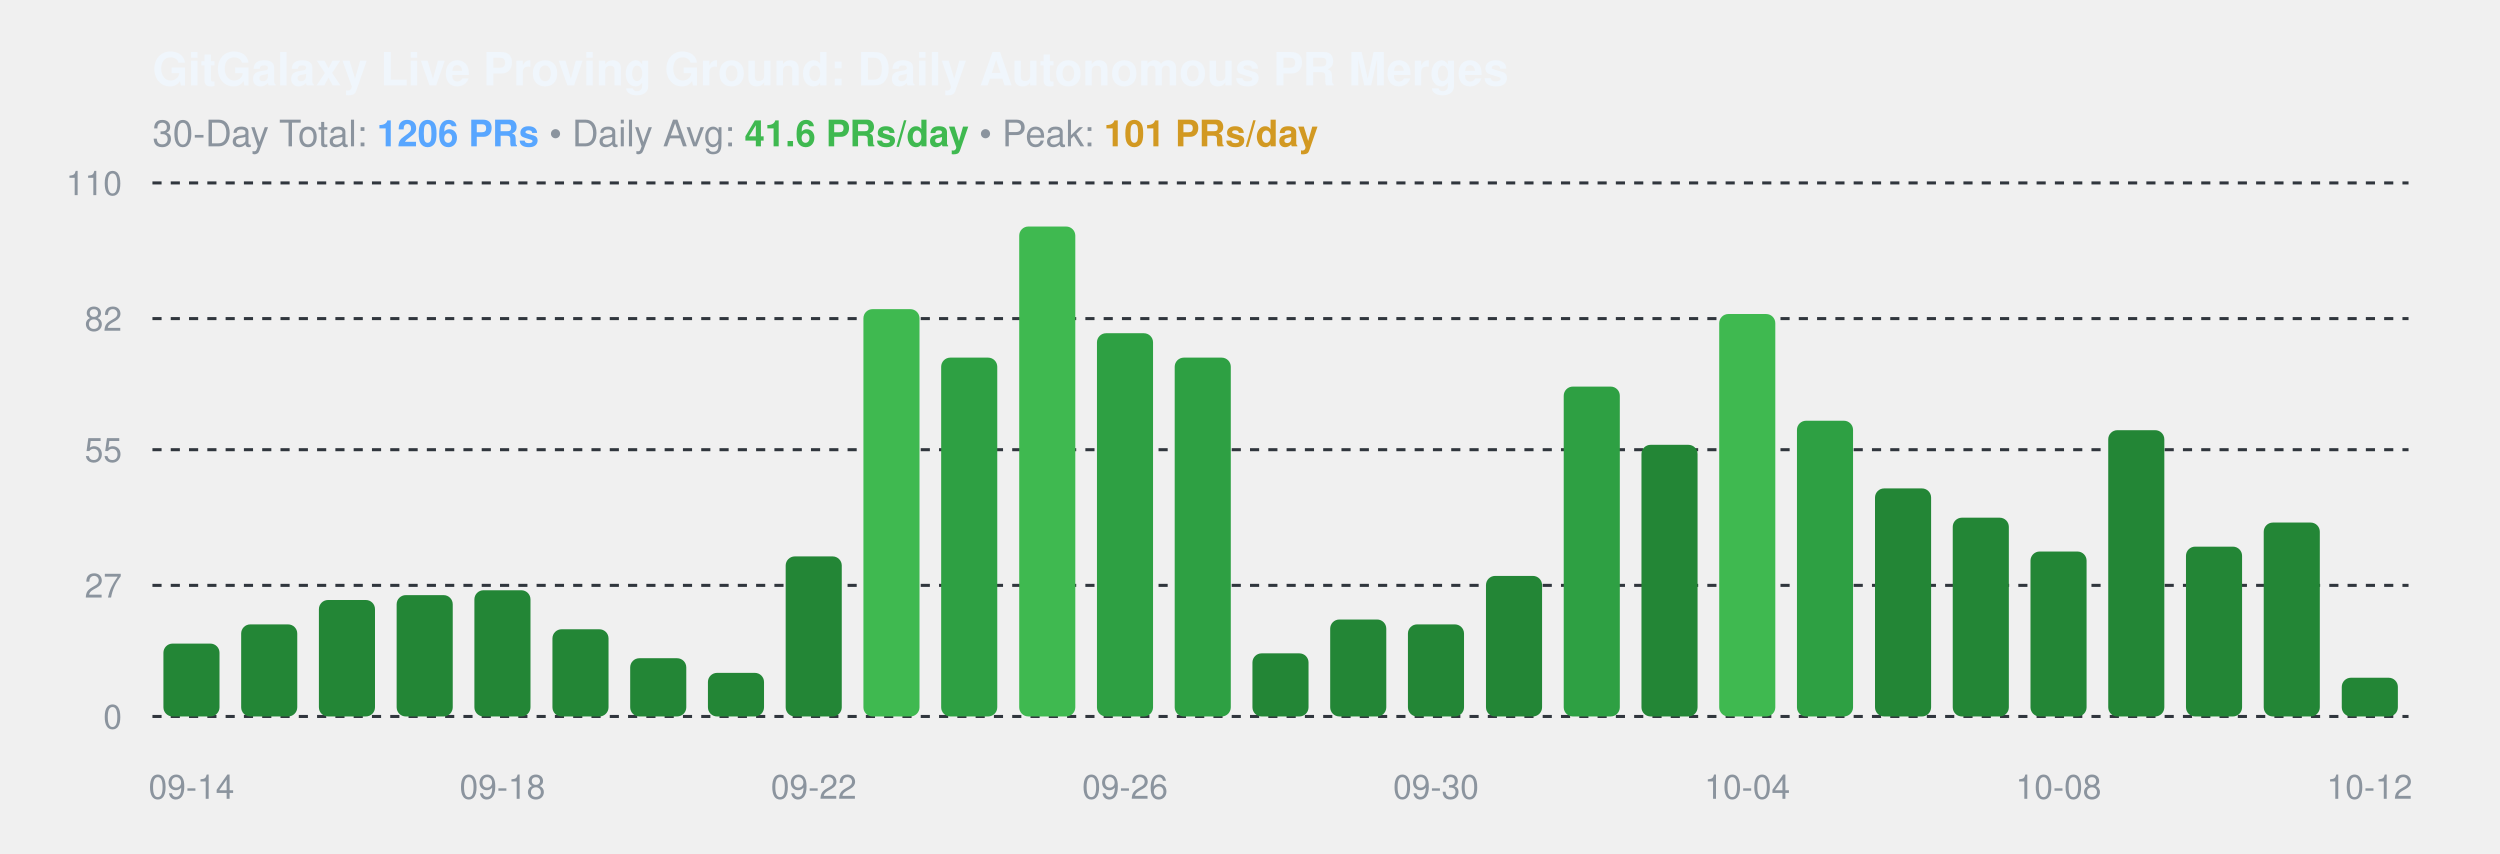
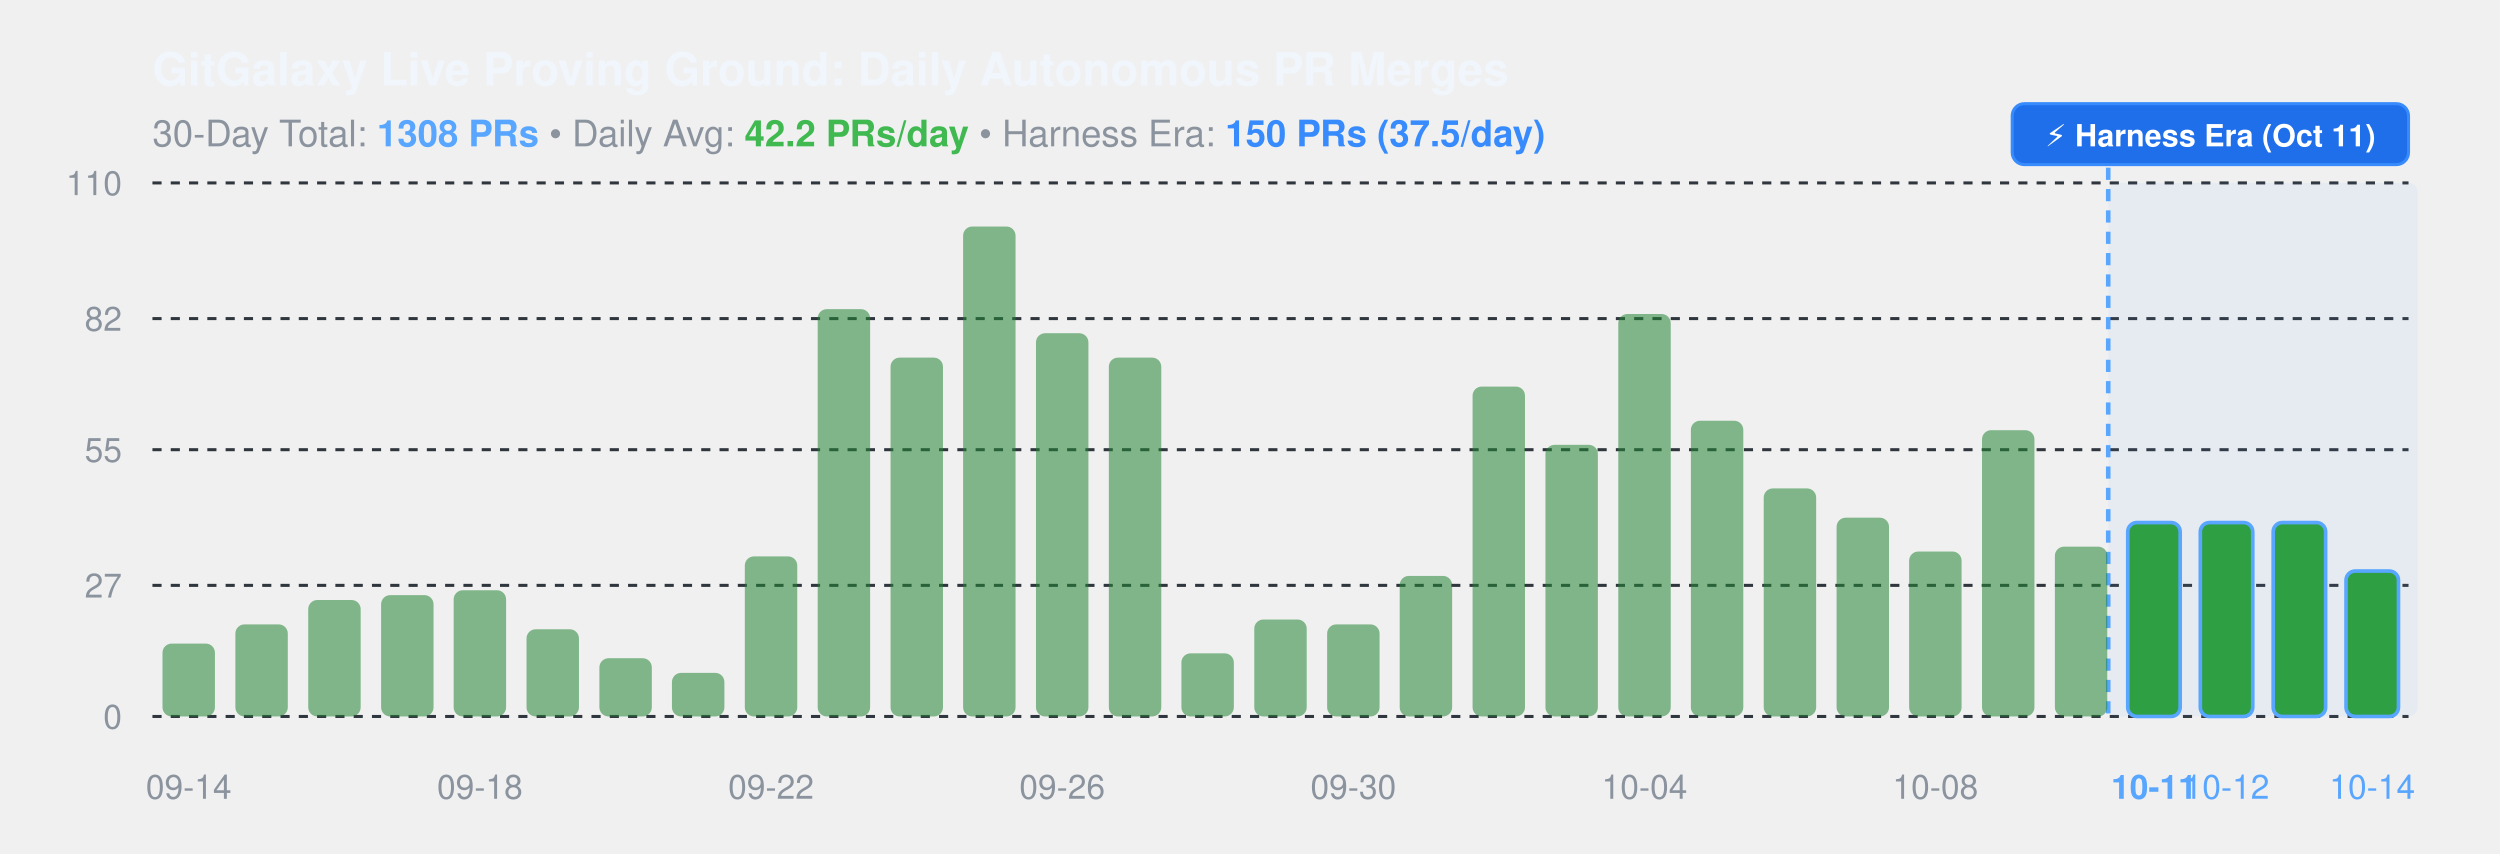
<svg xmlns="http://www.w3.org/2000/svg" viewBox="0 0 820 280" width="100%" height="280" style="background-color: #0d1117; border-radius: 8px; border: 1px solid #30363d;">
  <style>
    text { font-family: -apple-system, BlinkMacSystemFont, "Segoe UI", Helvetica, Arial, sans-serif; }
  </style>
  <text x="50" y="28" font-size="15" font-weight="600" fill="#f0f6fc">GitGalaxy Live Proving Ground: Daily Autonomous PR Merges</text>
  <text x="50" y="48" font-size="12" fill="#8b949e">
-     30-Day Total: <tspan fill="#58a6ff" font-weight="600">1206 PRs</tspan> • 
-     Daily Avg: <tspan fill="#3fb950" font-weight="600">41.6 PRs/day</tspan> • 
-     Peak: <tspan fill="#d29922" font-weight="600">101 PRs/day</tspan>
+     30-Day Total: <tspan fill="#58a6ff" font-weight="600">1308 PRs</tspan> • 
+     Daily Avg: <tspan fill="#3fb950" font-weight="600">42.2 PRs/day</tspan> • 
+     Harness Era: <tspan fill="#388bfd" font-weight="600">150 PRs (37.5/day)</tspan>
  </text>
  <line x1="50" y1="235.0" x2="790" y2="235.0" stroke="#30363d" stroke-dasharray="3,3" stroke-width="1" />
  <text x="40" y="239.0" font-size="11" fill="#8b949e" text-anchor="end" font-family="-apple-system,BlinkMacSystemFont,Segoe UI,Helvetica,Arial,sans-serif">0</text>
  <line x1="50" y1="192.0" x2="790" y2="192.0" stroke="#30363d" stroke-dasharray="3,3" stroke-width="1" />
  <text x="40" y="196.0" font-size="11" fill="#8b949e" text-anchor="end" font-family="-apple-system,BlinkMacSystemFont,Segoe UI,Helvetica,Arial,sans-serif">27</text>
  <line x1="50" y1="147.5" x2="790" y2="147.5" stroke="#30363d" stroke-dasharray="3,3" stroke-width="1" />
  <text x="40" y="151.5" font-size="11" fill="#8b949e" text-anchor="end" font-family="-apple-system,BlinkMacSystemFont,Segoe UI,Helvetica,Arial,sans-serif">55</text>
  <line x1="50" y1="104.5" x2="790" y2="104.5" stroke="#30363d" stroke-dasharray="3,3" stroke-width="1" />
  <text x="40" y="108.5" font-size="11" fill="#8b949e" text-anchor="end" font-family="-apple-system,BlinkMacSystemFont,Segoe UI,Helvetica,Arial,sans-serif">82</text>
  <line x1="50" y1="60.0" x2="790" y2="60.0" stroke="#30363d" stroke-dasharray="3,3" stroke-width="1" />
  <text x="40" y="64.0" font-size="11" fill="#8b949e" text-anchor="end" font-family="-apple-system,BlinkMacSystemFont,Segoe UI,Helvetica,Arial,sans-serif">110</text>
-   <rect x="53.6" y="211.1" width="18.4" height="23.9" rx="3" fill="#238636" />
-   <rect x="79.1" y="204.8" width="18.4" height="30.2" rx="3" fill="#238636" />
-   <rect x="104.6" y="196.8" width="18.4" height="38.2" rx="3" fill="#238636" />
-   <rect x="130.1" y="195.2" width="18.4" height="39.8" rx="3" fill="#238636" />
-   <rect x="155.6" y="193.6" width="18.4" height="41.4" rx="3" fill="#238636" />
-   <rect x="181.2" y="206.4" width="18.4" height="28.6" rx="3" fill="#238636" />
-   <rect x="206.7" y="215.9" width="18.4" height="19.1" rx="3" fill="#238636" />
-   <rect x="232.2" y="220.7" width="18.4" height="14.3" rx="3" fill="#238636" />
-   <rect x="257.7" y="182.5" width="18.4" height="52.5" rx="3" fill="#238636" />
-   <rect x="283.2" y="101.4" width="18.4" height="133.6" rx="3" fill="#3fb950" />
-   <rect x="308.7" y="117.3" width="18.4" height="117.7" rx="3" fill="#2ea043" />
-   <rect x="334.3" y="74.3" width="18.4" height="160.7" rx="3" fill="#3fb950" />
-   <rect x="359.8" y="109.3" width="18.4" height="125.7" rx="3" fill="#2ea043" />
-   <rect x="385.3" y="117.3" width="18.4" height="117.7" rx="3" fill="#2ea043" />
-   <rect x="410.8" y="214.3" width="18.4" height="20.7" rx="3" fill="#238636" />
-   <rect x="436.3" y="203.2" width="18.4" height="31.8" rx="3" fill="#238636" />
-   <rect x="461.8" y="204.8" width="18.4" height="30.2" rx="3" fill="#238636" />
-   <rect x="487.4" y="188.9" width="18.4" height="46.1" rx="3" fill="#238636" />
-   <rect x="512.9" y="126.8" width="18.4" height="108.2" rx="3" fill="#2ea043" />
-   <rect x="538.4" y="145.9" width="18.4" height="89.1" rx="3" fill="#238636" />
-   <rect x="563.9" y="103.0" width="18.4" height="132.0" rx="3" fill="#3fb950" />
-   <rect x="589.4" y="138.0" width="18.4" height="97.0" rx="3" fill="#2ea043" />
-   <rect x="615.0" y="160.2" width="18.4" height="74.8" rx="3" fill="#238636" />
-   <rect x="640.5" y="169.8" width="18.4" height="65.2" rx="3" fill="#238636" />
-   <rect x="666.0" y="180.9" width="18.4" height="54.1" rx="3" fill="#238636" />
-   <rect x="691.5" y="141.1" width="18.4" height="93.9" rx="3" fill="#238636" />
-   <rect x="717.0" y="179.3" width="18.4" height="55.7" rx="3" fill="#238636" />
-   <rect x="742.5" y="171.4" width="18.4" height="63.6" rx="3" fill="#238636" />
-   <rect x="768.1" y="222.3" width="18.4" height="12.7" rx="3" fill="#238636" />
-   <text x="62.8" y="262" font-size="11" fill="#8b949e" text-anchor="middle" font-family="-apple-system,BlinkMacSystemFont,Segoe UI,Helvetica,Arial,sans-serif">09-14</text>
-   <text x="164.8" y="262" font-size="11" fill="#8b949e" text-anchor="middle" font-family="-apple-system,BlinkMacSystemFont,Segoe UI,Helvetica,Arial,sans-serif">09-18</text>
-   <text x="266.9" y="262" font-size="11" fill="#8b949e" text-anchor="middle" font-family="-apple-system,BlinkMacSystemFont,Segoe UI,Helvetica,Arial,sans-serif">09-22</text>
-   <text x="369.0" y="262" font-size="11" fill="#8b949e" text-anchor="middle" font-family="-apple-system,BlinkMacSystemFont,Segoe UI,Helvetica,Arial,sans-serif">09-26</text>
-   <text x="471.0" y="262" font-size="11" fill="#8b949e" text-anchor="middle" font-family="-apple-system,BlinkMacSystemFont,Segoe UI,Helvetica,Arial,sans-serif">09-30</text>
-   <text x="573.1" y="262" font-size="11" fill="#8b949e" text-anchor="middle" font-family="-apple-system,BlinkMacSystemFont,Segoe UI,Helvetica,Arial,sans-serif">10-04</text>
-   <text x="675.2" y="262" font-size="11" fill="#8b949e" text-anchor="middle" font-family="-apple-system,BlinkMacSystemFont,Segoe UI,Helvetica,Arial,sans-serif">10-08</text>
-   <text x="777.2" y="262" font-size="11" fill="#8b949e" text-anchor="middle" font-family="-apple-system,BlinkMacSystemFont,Segoe UI,Helvetica,Arial,sans-serif">10-12</text>
+   <rect x="691.5" y="60" width="101.5" height="175" fill="#58a6ff" fill-opacity="0.07" rx="3" />
+   <line x1="691.5" y1="48" x2="691.5" y2="235" stroke="#58a6ff" stroke-width="1.5" stroke-dasharray="4,3" />
+   <g transform="translate(725.0, 44)">
+     <rect x="-65" y="-10" width="130" height="20" rx="4" fill="#1f6feb" stroke="#388bfd" stroke-width="1" />
+     <text x="0" y="4" text-anchor="middle" fill="#ffffff" font-size="10" font-weight="600" font-family="-apple-system,BlinkMacSystemFont,Segoe UI,Helvetica,Arial,sans-serif">⚡ Harness Era (Oct 11)</text>
+   </g>
+   <rect x="53.3" y="211.1" width="17.2" height="23.9" rx="3" fill="#238636" fill-opacity="0.55" />
+   <rect x="77.2" y="204.8" width="17.2" height="30.2" rx="3" fill="#238636" fill-opacity="0.55" />
+   <rect x="101.1" y="196.8" width="17.2" height="38.2" rx="3" fill="#238636" fill-opacity="0.55" />
+   <rect x="125.0" y="195.2" width="17.2" height="39.8" rx="3" fill="#238636" fill-opacity="0.55" />
+   <rect x="148.8" y="193.6" width="17.2" height="41.4" rx="3" fill="#238636" fill-opacity="0.55" />
+   <rect x="172.7" y="206.4" width="17.2" height="28.6" rx="3" fill="#238636" fill-opacity="0.55" />
+   <rect x="196.6" y="215.9" width="17.2" height="19.1" rx="3" fill="#238636" fill-opacity="0.55" />
+   <rect x="220.4" y="220.7" width="17.2" height="14.3" rx="3" fill="#238636" fill-opacity="0.55" />
+   <rect x="244.3" y="182.5" width="17.2" height="52.5" rx="3" fill="#238636" fill-opacity="0.55" />
+   <rect x="268.2" y="101.4" width="17.2" height="133.6" rx="3" fill="#238636" fill-opacity="0.55" />
+   <rect x="292.1" y="117.3" width="17.2" height="117.7" rx="3" fill="#238636" fill-opacity="0.55" />
+   <rect x="315.9" y="74.3" width="17.2" height="160.7" rx="3" fill="#238636" fill-opacity="0.55" />
+   <rect x="339.8" y="109.3" width="17.2" height="125.7" rx="3" fill="#238636" fill-opacity="0.55" />
+   <rect x="363.7" y="117.3" width="17.2" height="117.7" rx="3" fill="#238636" fill-opacity="0.55" />
+   <rect x="387.5" y="214.3" width="17.2" height="20.7" rx="3" fill="#238636" fill-opacity="0.55" />
+   <rect x="411.4" y="203.2" width="17.2" height="31.8" rx="3" fill="#238636" fill-opacity="0.55" />
+   <rect x="435.3" y="204.8" width="17.2" height="30.2" rx="3" fill="#238636" fill-opacity="0.55" />
+   <rect x="459.1" y="188.9" width="17.2" height="46.1" rx="3" fill="#238636" fill-opacity="0.55" />
+   <rect x="483.0" y="126.8" width="17.2" height="108.2" rx="3" fill="#238636" fill-opacity="0.55" />
+   <rect x="506.9" y="145.9" width="17.2" height="89.1" rx="3" fill="#238636" fill-opacity="0.55" />
+   <rect x="530.8" y="103.0" width="17.2" height="132.0" rx="3" fill="#238636" fill-opacity="0.55" />
+   <rect x="554.6" y="138.0" width="17.2" height="97.0" rx="3" fill="#238636" fill-opacity="0.55" />
+   <rect x="578.5" y="160.2" width="17.2" height="74.8" rx="3" fill="#238636" fill-opacity="0.55" />
+   <rect x="602.4" y="169.8" width="17.2" height="65.2" rx="3" fill="#238636" fill-opacity="0.55" />
+   <rect x="626.2" y="180.9" width="17.2" height="54.1" rx="3" fill="#238636" fill-opacity="0.55" />
+   <rect x="650.1" y="141.1" width="17.2" height="93.9" rx="3" fill="#238636" fill-opacity="0.55" />
+   <rect x="674.0" y="179.3" width="17.2" height="55.7" rx="3" fill="#238636" fill-opacity="0.55" />
+   <rect x="697.9" y="171.4" width="17.2" height="63.6" rx="3" fill="#2ea043" stroke="#58a6ff" stroke-width="1.2" />
+   <rect x="721.7" y="171.4" width="17.2" height="63.6" rx="3" fill="#2ea043" stroke="#58a6ff" stroke-width="1.2" />
+   <rect x="745.6" y="171.4" width="17.2" height="63.6" rx="3" fill="#2ea043" stroke="#58a6ff" stroke-width="1.2" />
+   <rect x="769.5" y="187.3" width="17.2" height="47.7" rx="3" fill="#2ea043" stroke="#58a6ff" stroke-width="1.2" />
+   <text x="61.9" y="262" font-size="11" fill="#8b949e" font-weight="normal" text-anchor="middle" font-family="-apple-system,BlinkMacSystemFont,Segoe UI,Helvetica,Arial,sans-serif">09-14</text>
+   <text x="157.4" y="262" font-size="11" fill="#8b949e" font-weight="normal" text-anchor="middle" font-family="-apple-system,BlinkMacSystemFont,Segoe UI,Helvetica,Arial,sans-serif">09-18</text>
+   <text x="252.9" y="262" font-size="11" fill="#8b949e" font-weight="normal" text-anchor="middle" font-family="-apple-system,BlinkMacSystemFont,Segoe UI,Helvetica,Arial,sans-serif">09-22</text>
+   <text x="348.4" y="262" font-size="11" fill="#8b949e" font-weight="normal" text-anchor="middle" font-family="-apple-system,BlinkMacSystemFont,Segoe UI,Helvetica,Arial,sans-serif">09-26</text>
+   <text x="443.9" y="262" font-size="11" fill="#8b949e" font-weight="normal" text-anchor="middle" font-family="-apple-system,BlinkMacSystemFont,Segoe UI,Helvetica,Arial,sans-serif">09-30</text>
+   <text x="539.4" y="262" font-size="11" fill="#8b949e" font-weight="normal" text-anchor="middle" font-family="-apple-system,BlinkMacSystemFont,Segoe UI,Helvetica,Arial,sans-serif">10-04</text>
+   <text x="634.8" y="262" font-size="11" fill="#8b949e" font-weight="normal" text-anchor="middle" font-family="-apple-system,BlinkMacSystemFont,Segoe UI,Helvetica,Arial,sans-serif">10-08</text>
+   <text x="706.5" y="262" font-size="11" fill="#58a6ff" font-weight="bold" text-anchor="middle" font-family="-apple-system,BlinkMacSystemFont,Segoe UI,Helvetica,Arial,sans-serif">10-11</text>
+   <text x="730.3" y="262" font-size="11" fill="#58a6ff" font-weight="normal" text-anchor="middle" font-family="-apple-system,BlinkMacSystemFont,Segoe UI,Helvetica,Arial,sans-serif">10-12</text>
+   <text x="778.1" y="262" font-size="11" fill="#58a6ff" font-weight="normal" text-anchor="middle" font-family="-apple-system,BlinkMacSystemFont,Segoe UI,Helvetica,Arial,sans-serif">10-14</text>
</svg>
